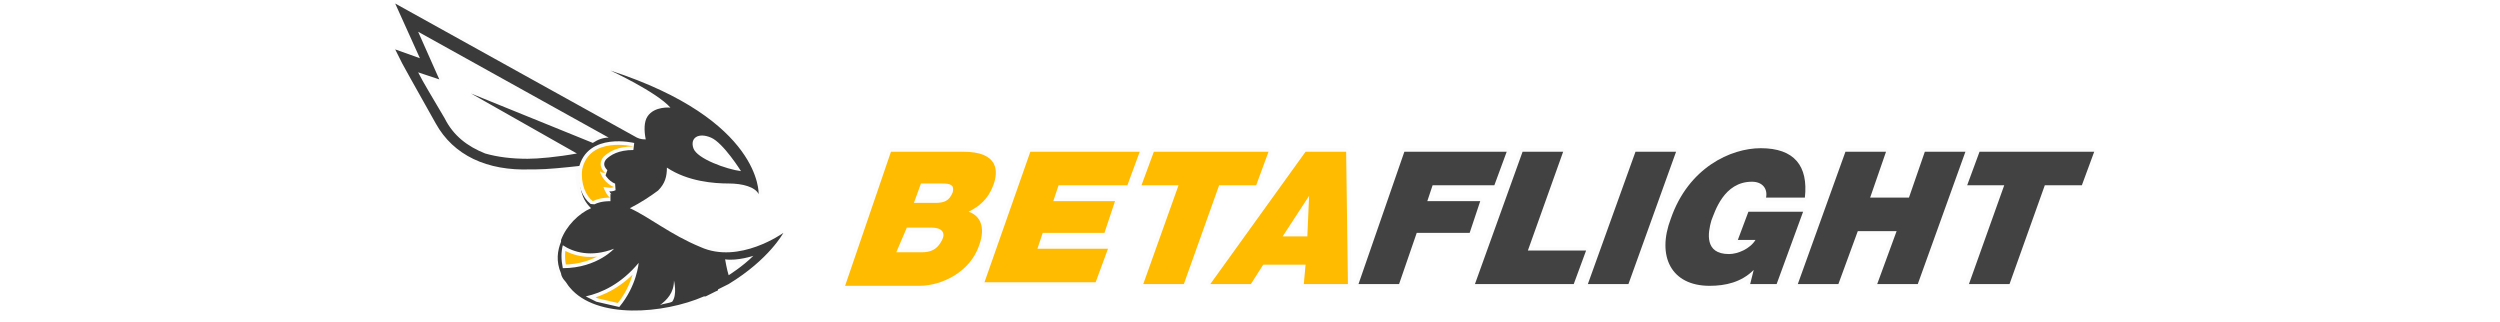
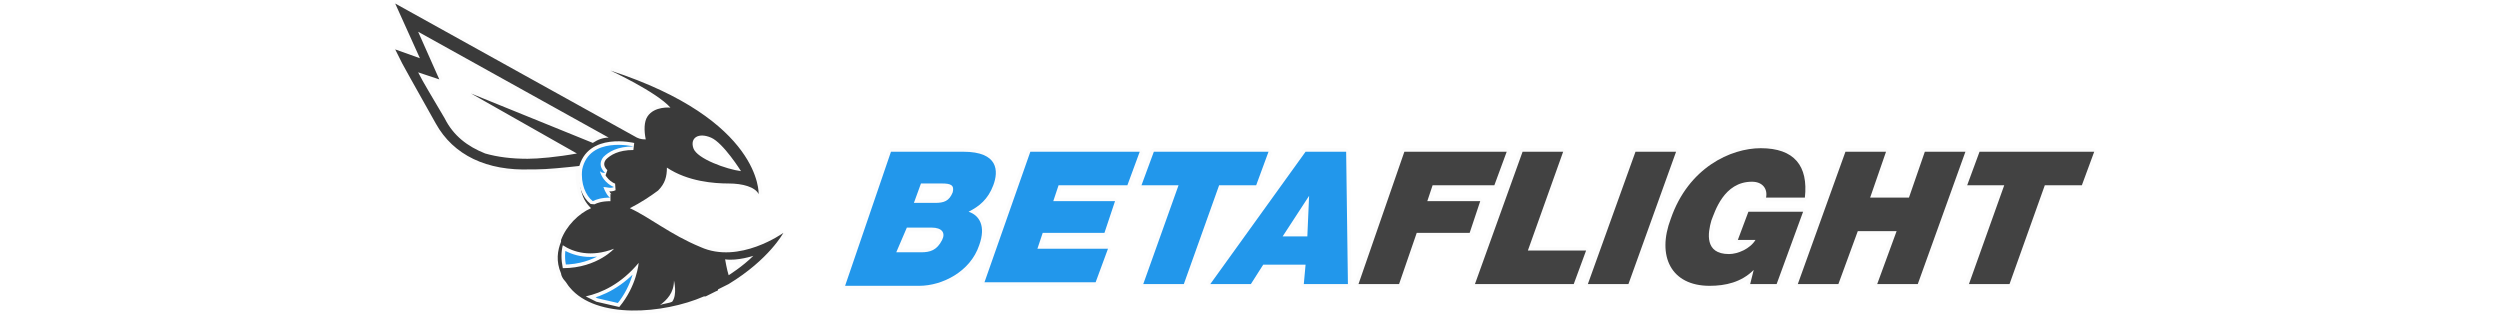
<svg xmlns="http://www.w3.org/2000/svg" version="1.1" id="Ebene_1" x="0px" y="0px" viewBox="-70 61.5 141.7 18.2" style="enable-background:new -70 61.5 141.7 18.2;" xml:space="preserve">
  <defs id="defs3791" />
  <style type="text/css" id="style3754">
- 	.st0{fill:#FFBB00;}
+ 	.st0{fill:#2297eb;}
	.st1{fill:#424242;}
	.st2{fill:#3A3A3A;}
</style>
  <g id="g3786" style="stroke:#fcfcfc;stroke-width:0.405;stroke-miterlimit:0;stroke-dasharray:none;stroke-opacity:1;paint-order:markers stroke fill">
    <g id="g3776" style="stroke:#fcfcfc;stroke-width:0.405;stroke-miterlimit:0;stroke-dasharray:none;stroke-opacity:1;paint-order:markers stroke fill">
-       <path class="st0" d="m -19.5,70.1 h 4.1 c 2,0 2,1.1 1.7,1.9 -0.3,0.8 -0.8,1.2 -1.4,1.5 0.6,0.2 1,0.8 0.6,1.9 -0.5,1.5 -2.1,2.3 -3.4,2.3 h -4.2 z m 0.3,5.7 h 1.4 c 0.5,0 0.9,-0.1 1.2,-0.7 0.2,-0.4 0,-0.7 -0.6,-0.7 h -1.4 z m 1,-2.8 h 1.2 c 0.5,0 0.8,-0.1 1,-0.6 0.1,-0.4 -0.1,-0.5 -0.6,-0.5 h -1.2 z" id="path3756" style="fill:#ffbb00;stroke:#fcfcfc;stroke-width:0.405;stroke-miterlimit:0;stroke-dasharray:none;stroke-opacity:1;paint-order:markers stroke fill" />
-       <path class="st0" d="m -11.6,70.1 h 6.2 L -6.1,72 H -10 l -0.3,0.9 h 3.5 l -0.6,1.8 h -3.5 l -0.3,0.9 h 4 l -0.7,1.9 h -6.3 z" id="path3758" style="fill:#ffbb00;stroke:#fcfcfc;stroke-width:0.405;stroke-miterlimit:0;stroke-dasharray:none;stroke-opacity:1;paint-order:markers stroke fill" />
-       <path class="st0" d="m -3.2,72 h -2.1 l 0.7,-1.9 H 1.9 L 1.2,72 h -2.1 l -2,5.6 h -2.3 z" id="path3760" style="fill:#ffbb00;stroke:#fcfcfc;stroke-width:0.405;stroke-miterlimit:0;stroke-dasharray:none;stroke-opacity:1;paint-order:markers stroke fill" />
-       <path class="st0" d="m 4,70.1 h 2.3 l 0.1,7.5 H 3.9 L 4,76.5 H 1.6 l -0.7,1.1 h -2.3 z m 0.1,4.8 0.1,-2.3 v 0 l -1.5,2.3 z" id="path3762" style="fill:#ffbb00;stroke:#fcfcfc;stroke-width:0.405;stroke-miterlimit:0;stroke-dasharray:none;stroke-opacity:1;paint-order:markers stroke fill" />
+       <path class="st0" d="m -19.5,70.1 h 4.1 c 2,0 2,1.1 1.7,1.9 -0.3,0.8 -0.8,1.2 -1.4,1.5 0.6,0.2 1,0.8 0.6,1.9 -0.5,1.5 -2.1,2.3 -3.4,2.3 h -4.2 z m 0.3,5.7 h 1.4 c 0.5,0 0.9,-0.1 1.2,-0.7 0.2,-0.4 0,-0.7 -0.6,-0.7 h -1.4 z m 1,-2.8 h 1.2 c 0.5,0 0.8,-0.1 1,-0.6 0.1,-0.4 -0.1,-0.5 -0.6,-0.5 h -1.2 z" id="path3756" style="fill:#2297eb;stroke:#fcfcfc;stroke-width:0.405;stroke-miterlimit:0;stroke-dasharray:none;stroke-opacity:1;paint-order:markers stroke fill" />
+       <path class="st0" d="m -11.6,70.1 h 6.2 L -6.1,72 H -10 l -0.3,0.9 h 3.5 l -0.6,1.8 h -3.5 l -0.3,0.9 h 4 l -0.7,1.9 h -6.3 z" id="path3758" style="fill:#2297eb;stroke:#fcfcfc;stroke-width:0.405;stroke-miterlimit:0;stroke-dasharray:none;stroke-opacity:1;paint-order:markers stroke fill" />
+       <path class="st0" d="m -3.2,72 h -2.1 l 0.7,-1.9 H 1.9 L 1.2,72 h -2.1 l -2,5.6 h -2.3 z" id="path3760" style="fill:#2297eb;stroke:#fcfcfc;stroke-width:0.405;stroke-miterlimit:0;stroke-dasharray:none;stroke-opacity:1;paint-order:markers stroke fill" />
+       <path class="st0" d="m 4,70.1 h 2.3 l 0.1,7.5 H 3.9 L 4,76.5 H 1.6 l -0.7,1.1 h -2.3 z m 0.1,4.8 0.1,-2.3 v 0 l -1.5,2.3 z" id="path3762" style="fill:#2297eb;stroke:#fcfcfc;stroke-width:0.405;stroke-miterlimit:0;stroke-dasharray:none;stroke-opacity:1;paint-order:markers stroke fill" />
      <path class="st1" d="m 9.6,70.1 h 5.8 L 14.7,72 h -3.5 l -0.3,0.9 h 3 l -0.6,1.8 h -3 l -1,2.9 H 7 Z" id="path3764" style="fill:#424242;stroke:#fcfcfc;stroke-width:0.405;stroke-miterlimit:0;stroke-dasharray:none;stroke-opacity:1;paint-order:markers stroke fill" />
      <path class="st1" d="m 16.3,70.1 h 2.3 l -2,5.6 h 3.3 l -0.7,1.9 h -5.6 z" id="path3766" style="fill:#424242;stroke:#fcfcfc;stroke-width:0.405;stroke-miterlimit:0;stroke-dasharray:none;stroke-opacity:1;paint-order:markers stroke fill" />
      <path class="st1" d="M 22.7,70.1 H 25 l -2.7,7.5 H 20 Z" id="path3768" style="fill:#424242;stroke:#fcfcfc;stroke-width:0.405;stroke-miterlimit:0;stroke-dasharray:none;stroke-opacity:1;paint-order:markers stroke fill" />
      <path class="st1" d="m 29.4,76.8 c -0.7,0.7 -1.6,0.9 -2.5,0.9 -2.2,0 -3,-1.7 -2.2,-3.8 1,-2.9 3.4,-4 5.1,-4 1.9,0 2.7,1 2.5,2.8 h -2.2 c 0.1,-0.5 -0.2,-0.9 -0.8,-0.9 -1.6,0 -2.1,1.7 -2.3,2.2 -0.2,0.7 -0.4,1.9 1,1.9 0.5,0 1.2,-0.3 1.5,-0.8 h -1 l 0.6,-1.6 h 3.1 l -1.5,4.1 h -1.5 z" id="path3770" style="fill:#424242;stroke:#fcfcfc;stroke-width:0.405;stroke-miterlimit:0;stroke-dasharray:none;stroke-opacity:1;paint-order:markers stroke fill" />
      <path class="st1" d="m 34.6,70.1 h 2.3 L 36,72.7 h 2.2 l 0.9,-2.6 h 2.3 l -2.7,7.5 h -2.3 l 1.1,-3 h -2.2 l -1.1,3 h -2.3 z" id="path3772" style="fill:#424242;stroke:#fcfcfc;stroke-width:0.405;stroke-miterlimit:0;stroke-dasharray:none;stroke-opacity:1;paint-order:markers stroke fill" />
      <path class="st1" d="m 43.6,72 h -2.1 l 0.7,-1.9 h 6.5 L 48,72 h -2.1 l -2,5.6 h -2.3 z" id="path3774" style="fill:#424242;stroke:#fcfcfc;stroke-width:0.405;stroke-miterlimit:0;stroke-dasharray:none;stroke-opacity:1;paint-order:markers stroke fill" />
    </g>
    <g id="g3784" style="stroke:#fcfcfc;stroke-width:0.405;stroke-miterlimit:0;stroke-dasharray:none;stroke-opacity:1;paint-order:markers stroke fill">
-       <path class="st0" d="m -36.4,73.5 c 0,0 -2.5,1.2 -1.7,3.5 0.9,2.6 5.3,2.3 7.9,1.2 2.2,-0.9 0.4,-1.6 0.4,-1.6 l -2.3,-1.3 -3.4,-2.1 z" id="path3778" style="fill:#ffbb00;stroke:#fcfcfc;stroke-width:0.405;stroke-miterlimit:0;stroke-dasharray:none;stroke-opacity:1;paint-order:markers stroke fill" />
+       <path class="st0" d="m -36.4,73.5 c 0,0 -2.5,1.2 -1.7,3.5 0.9,2.6 5.3,2.3 7.9,1.2 2.2,-0.9 0.4,-1.6 0.4,-1.6 l -2.3,-1.3 -3.4,-2.1 z" id="path3778" style="fill:#2297eb;stroke:#fcfcfc;stroke-width:0.405;stroke-miterlimit:0;stroke-dasharray:none;stroke-opacity:1;paint-order:markers stroke fill" />
      <path class="st2" d="m -30.3,75.5 c -1.7,-0.7 -2.9,-1.7 -4,-2.2 0.6,-0.3 1.2,-0.7 1.6,-1 0.4,-0.4 0.5,-0.8 0.5,-1.3 1.2,0.8 2.7,0.9 3.5,0.9 0.8,0 1.5,0.2 1.7,0.6 0,0 0.2,-4.2 -8.4,-7 0,0 2.6,1.2 3.4,2.1 0,0 -0.9,-0.1 -1.3,0.5 -0.2,0.3 -0.2,0.8 -0.1,1.3 -0.1,0 -0.3,0 -0.5,-0.1 l -13.7,-7.6 1.4,3.1 -1.4,-0.5 0.4,0.8 c 0,0 0.6,1.1 1.9,3.4 1,1.8 2.9,2.7 5.4,2.6 0.1,0 0.2,0 0.3,0 0.6,0 1.6,-0.1 2.5,-0.2 -0.1,0.3 -0.1,0.7 0,1.2 0.1,0.6 0.3,0.9 0.6,1.2 -0.7,0.3 -1.4,1 -1.7,1.8 0,0 0,0 0,0 0,0 0,0 0,0.1 0,0 0,0 0,0 -0.2,0.5 -0.3,1.1 0,1.8 0,0 0,0 0,0 0,0.1 0.1,0.3 0.2,0.4 0.1,0.1 0.2,0.3 0.3,0.4 1.5,1.8 5.3,1.5 7.6,0.5 0,0 0.1,0 0.1,0 0.2,-0.1 0.4,-0.2 0.6,-0.3 0,0 0.1,0 0.1,-0.1 0.2,-0.1 0.4,-0.2 0.6,-0.3 2.3,-1.4 3.1,-2.9 3.1,-2.9 0,0 -2.5,1.8 -4.7,0.8 z m 0.6,-6.2 c 0.7,0.3 1.7,1.9 1.7,1.9 -0.8,-0.1 -2.5,-0.7 -2.7,-1.3 -0.2,-0.6 0.3,-0.9 1,-0.6 z m -10.4,1.2 c -0.9,0 -1.7,-0.1 -2.4,-0.3 -1,-0.4 -1.8,-1 -2.3,-2 -0.7,-1.2 -1.2,-2 -1.5,-2.6 l 1.2,0.4 -1.2,-2.7 10.8,6 c -0.3,0 -0.6,0.1 -0.9,0.3 l -6.9,-2.8 6,3.4 c -1.1,0.2 -2.2,0.3 -2.8,0.3 z m 2,6.2 c -0.1,-0.5 -0.1,-0.9 0,-1.3 0.6,0.4 1.6,0.7 2.9,0.2 0.1,-0.1 -0.9,1.1 -2.9,1.1 z m 3.2,2.2 c -0.4,-0.1 -0.9,-0.2 -1.3,-0.3 -0.2,-0.1 -0.4,-0.2 -0.6,-0.3 0.9,-0.2 2,-0.7 3,-1.9 0,0 -0.1,1.3 -1.1,2.5 z m 3,-0.3 c -0.2,0.1 -0.5,0.1 -0.7,0.2 0.4,-0.3 0.8,-0.7 0.8,-1.4 0,0 0.2,0.8 -0.1,1.2 z m 3.2,-1.5 c -0.1,-0.3 -0.2,-0.9 -0.2,-0.9 0.7,0.1 1.6,-0.2 1.6,-0.2 -0.6,0.6 -1.4,1.1 -1.4,1.1 z" id="path3780" style="fill:#3a3a3a;stroke:#fcfcfc;stroke-width:0.405;stroke-miterlimit:0;stroke-dasharray:none;stroke-opacity:1;paint-order:markers stroke fill" />
-       <path class="st0" d="m -34.1,69.8 c 0,0 -2.5,-0.6 -2.9,1.3 -0.1,0.8 0.2,1.5 0.6,1.8 0.2,-0.1 0.5,-0.2 1,-0.2 -0.1,0 -0.3,-0.3 -0.4,-0.6 0.2,0 0.4,0.1 0.6,0 0,0 -0.6,-0.2 -0.8,-0.9 0,0 0,0 0,0 0.1,0.1 0.2,0.1 0.3,0.1 0,0 -0.5,-0.4 -0.1,-0.9 0.3,-0.3 0.8,-0.6 1.7,-0.6 z" id="path3782" style="fill:#ffbb00;stroke:#fcfcfc;stroke-width:0.405;stroke-miterlimit:0;stroke-dasharray:none;stroke-opacity:1;paint-order:markers stroke fill" />
+       <path class="st0" d="m -34.1,69.8 c 0,0 -2.5,-0.6 -2.9,1.3 -0.1,0.8 0.2,1.5 0.6,1.8 0.2,-0.1 0.5,-0.2 1,-0.2 -0.1,0 -0.3,-0.3 -0.4,-0.6 0.2,0 0.4,0.1 0.6,0 0,0 -0.6,-0.2 -0.8,-0.9 0,0 0,0 0,0 0.1,0.1 0.2,0.1 0.3,0.1 0,0 -0.5,-0.4 -0.1,-0.9 0.3,-0.3 0.8,-0.6 1.7,-0.6 z" id="path3782" style="fill:#2297eb;stroke:#fcfcfc;stroke-width:0.405;stroke-miterlimit:0;stroke-dasharray:none;stroke-opacity:1;paint-order:markers stroke fill" />
    </g>
  </g>
</svg>
